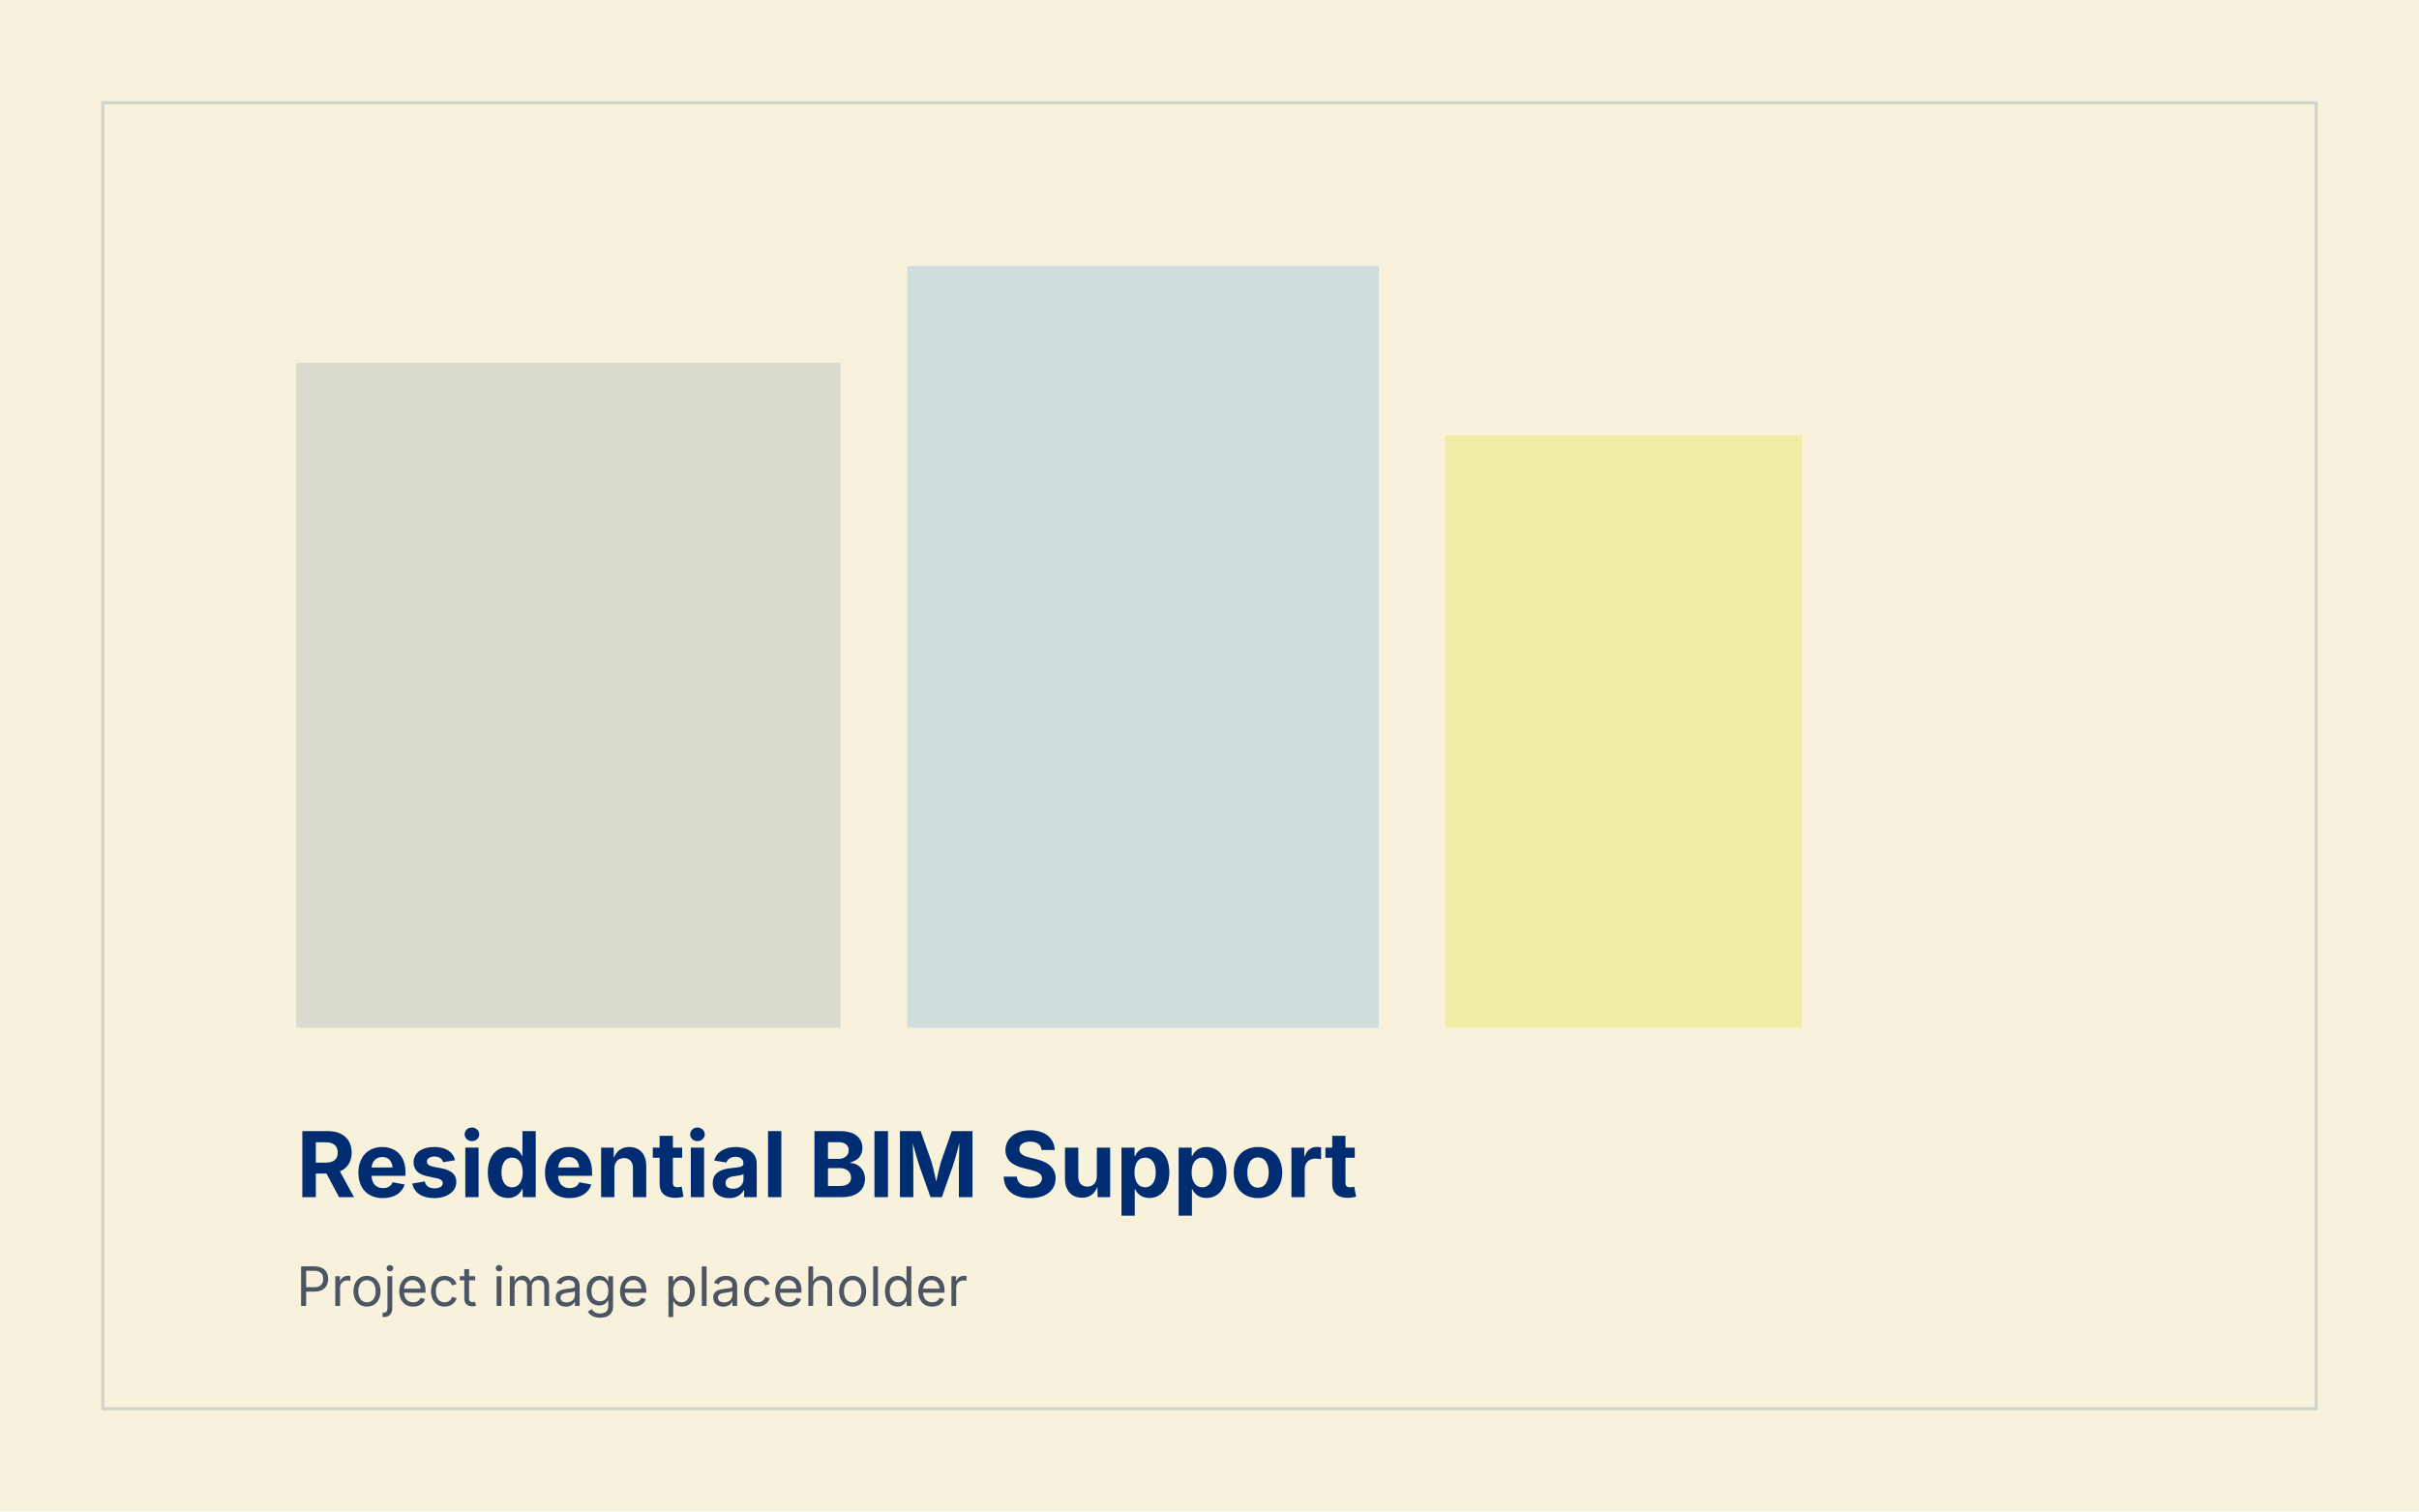
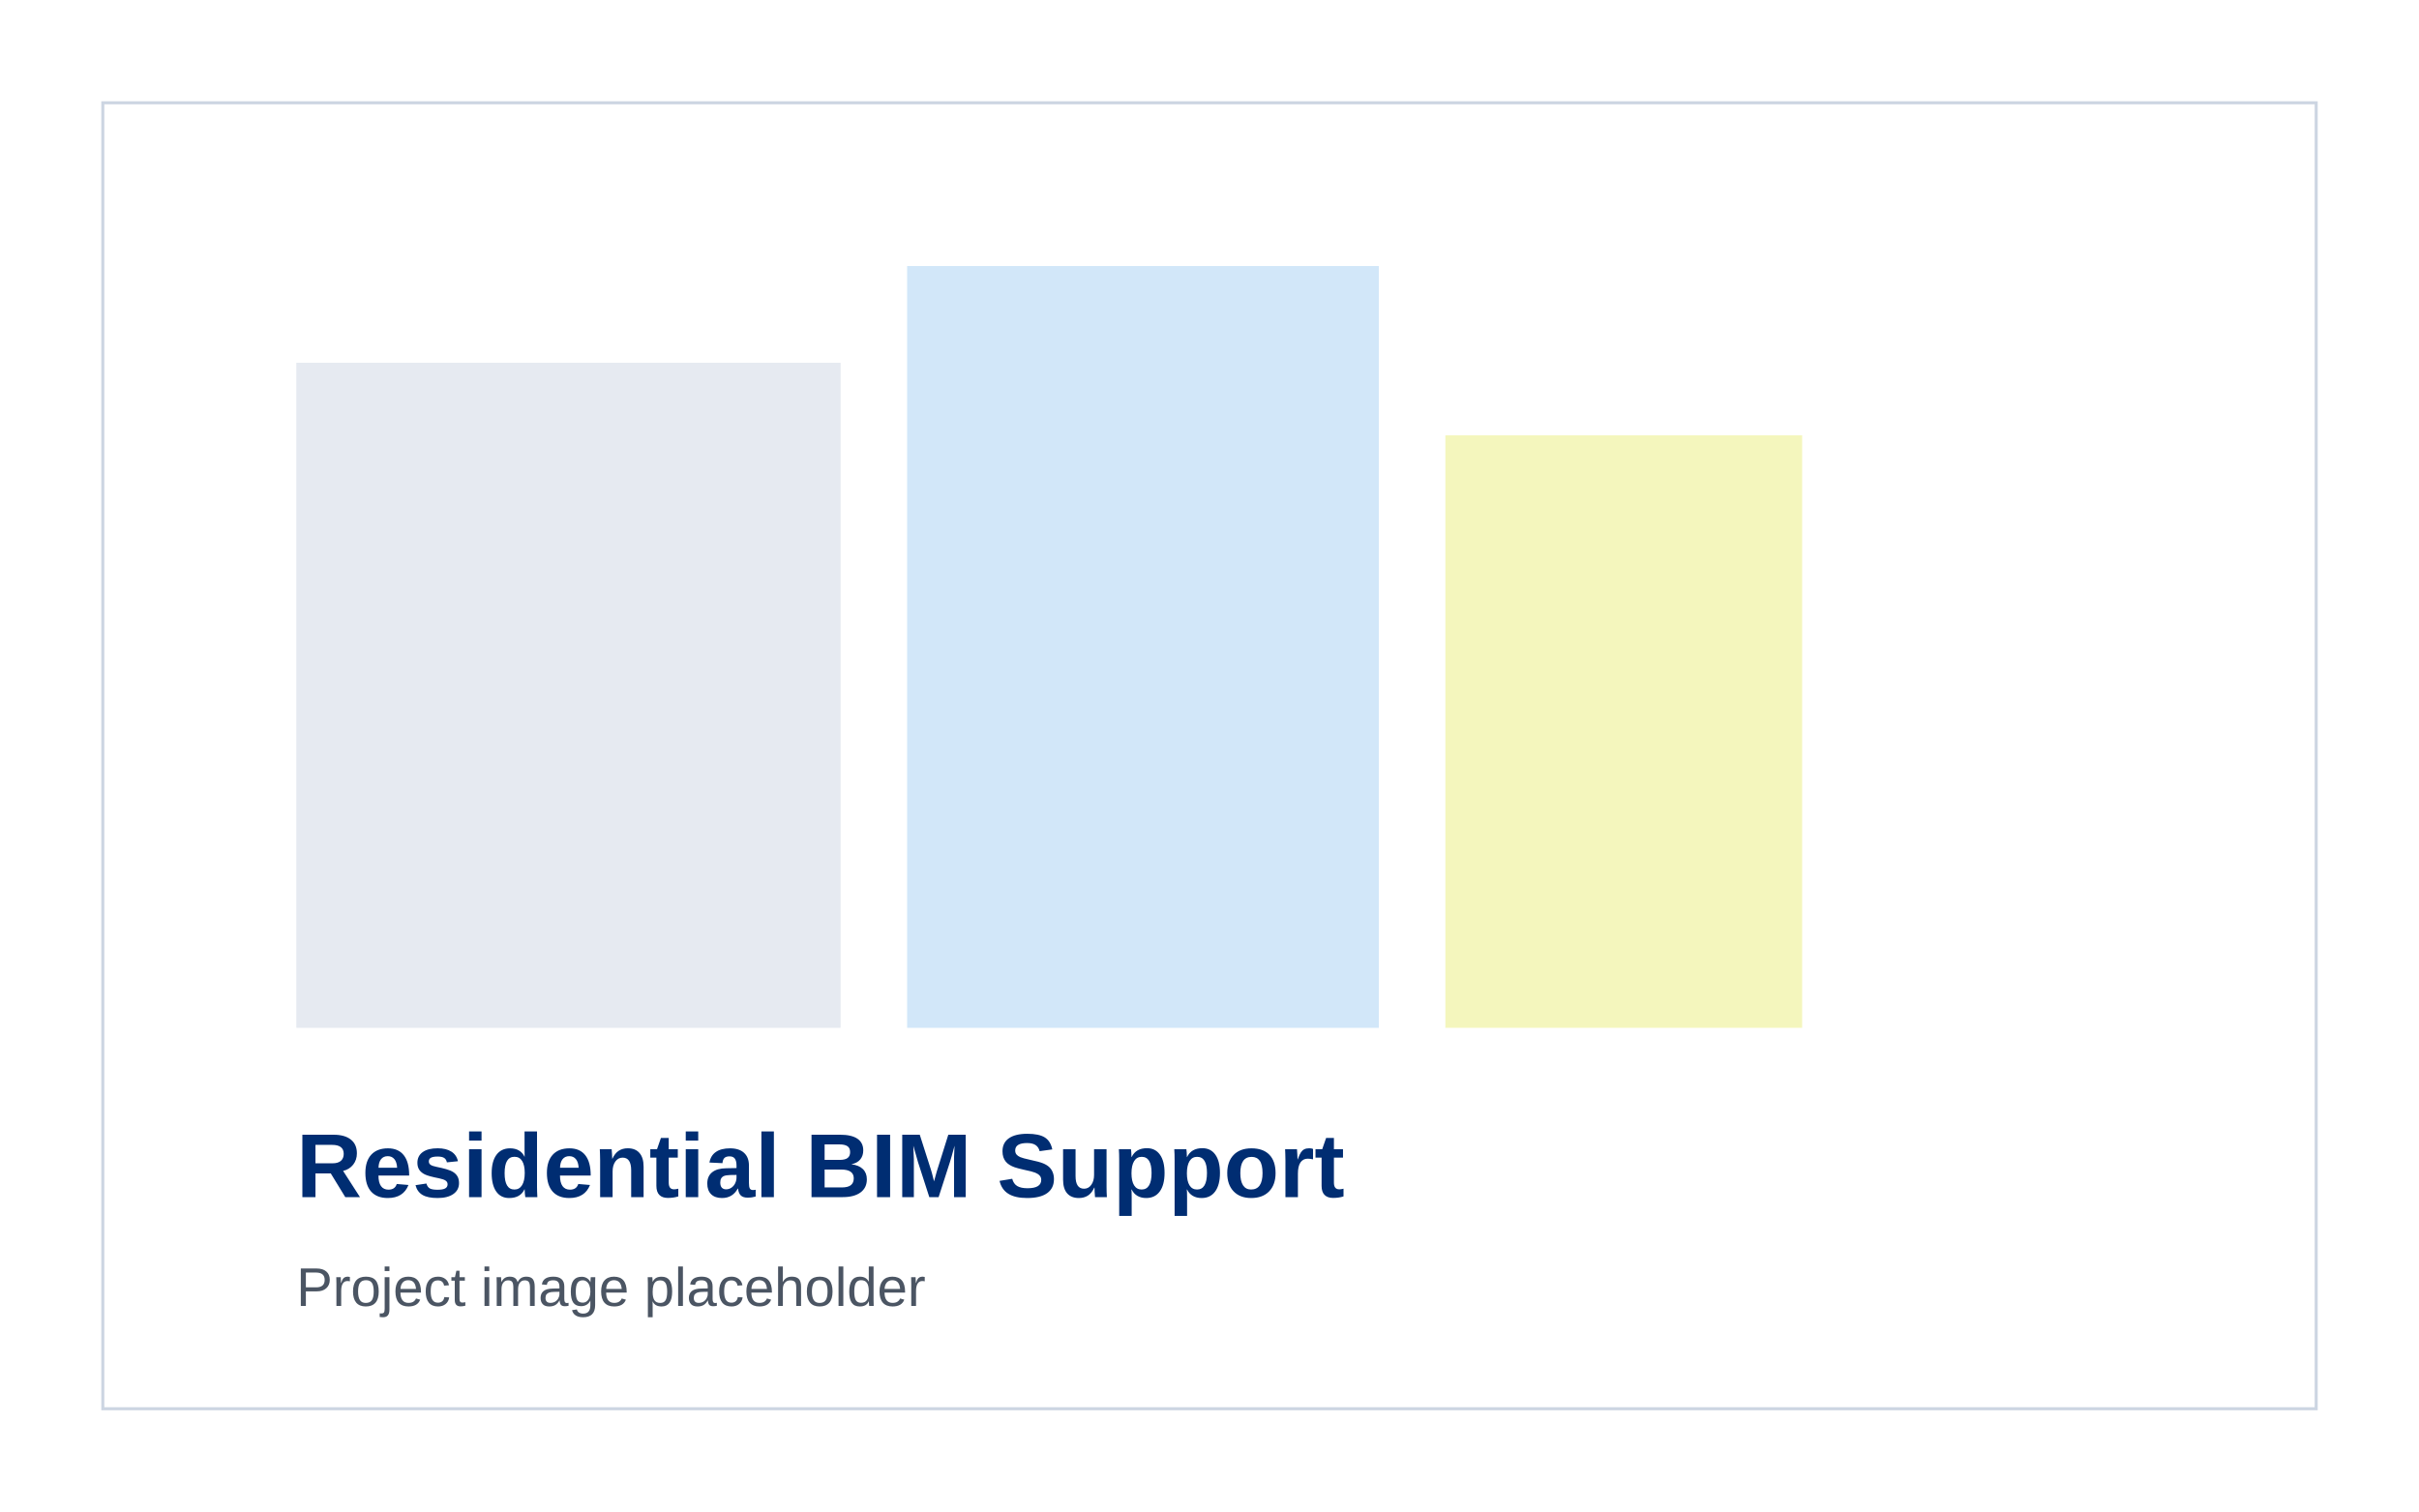
- <svg xmlns="http://www.w3.org/2000/svg" viewBox="0 0 800 500" role="img" aria-labelledby="title desc">
-   <rect width="800" height="500" fill="#f8f2dc" />
-   <rect x="34" y="34" width="732" height="432" fill="none" stroke="#002d72" stroke-opacity="0.16" />
-   <rect x="98" y="120" width="180" height="220" fill="#002d72" fill-opacity="0.12" />
-   <rect x="300" y="88" width="156" height="252" fill="#1e88e5" fill-opacity="0.18" />
-   <rect x="478" y="144" width="118" height="196" fill="#d8e022" fill-opacity="0.3" />
-   <text x="98" y="396" fill="#002d72" font-family="Inter, Arial, sans-serif" font-size="30" font-weight="700">
-     Residential BIM Support
+ <svg xmlns="http://www.w3.org/2000/svg" id="Capa_1" version="1.1" viewBox="0 0 800 500">
+   <defs>
+     <style>
+       .st0 {
+         fill: none;
+         stroke: #002d72;
+         stroke-opacity: .2;
+       }
+ 
+       .st1 {
+         font-family: Arial-BoldMT, Arial;
+         font-size: 30px;
+         font-weight: 700;
+       }
+ 
+       .st1, .st2 {
+         fill: #002d72;
+       }
+ 
+       .st1, .st3 {
+         isolation: isolate;
+       }
+ 
+       .st4 {
+         fill: #1e88e5;
+         fill-opacity: .2;
+       }
+ 
+       .st2 {
+         fill-opacity: .1;
+       }
+ 
+       .st5 {
+         fill: #d8e022;
+         fill-opacity: .3;
+       }
+ 
+       .st3 {
+         fill: #4b5563;
+         font-family: ArialMT, Arial;
+         font-size: 18px;
+       }
+     </style>
+   </defs>
+   <rect class="st0" x="34" y="34" width="732" height="432" />
+   <rect class="st2" x="98" y="120" width="180" height="220" />
+   <rect class="st4" x="300" y="88" width="156" height="252" />
+   <rect class="st5" x="478" y="144" width="118" height="196" />
+   <text class="st1" transform="translate(98 396)">
+     <tspan x="0" y="0">Residential BIM Support</tspan>
  </text>
-   <text x="98" y="432" fill="#4b5563" font-family="Inter, Arial, sans-serif" font-size="18">
-     Project image placeholder
+   <text class="st3" transform="translate(98 432)">
+     <tspan x="0" y="0">Project image placeholder</tspan>
  </text>
</svg>
